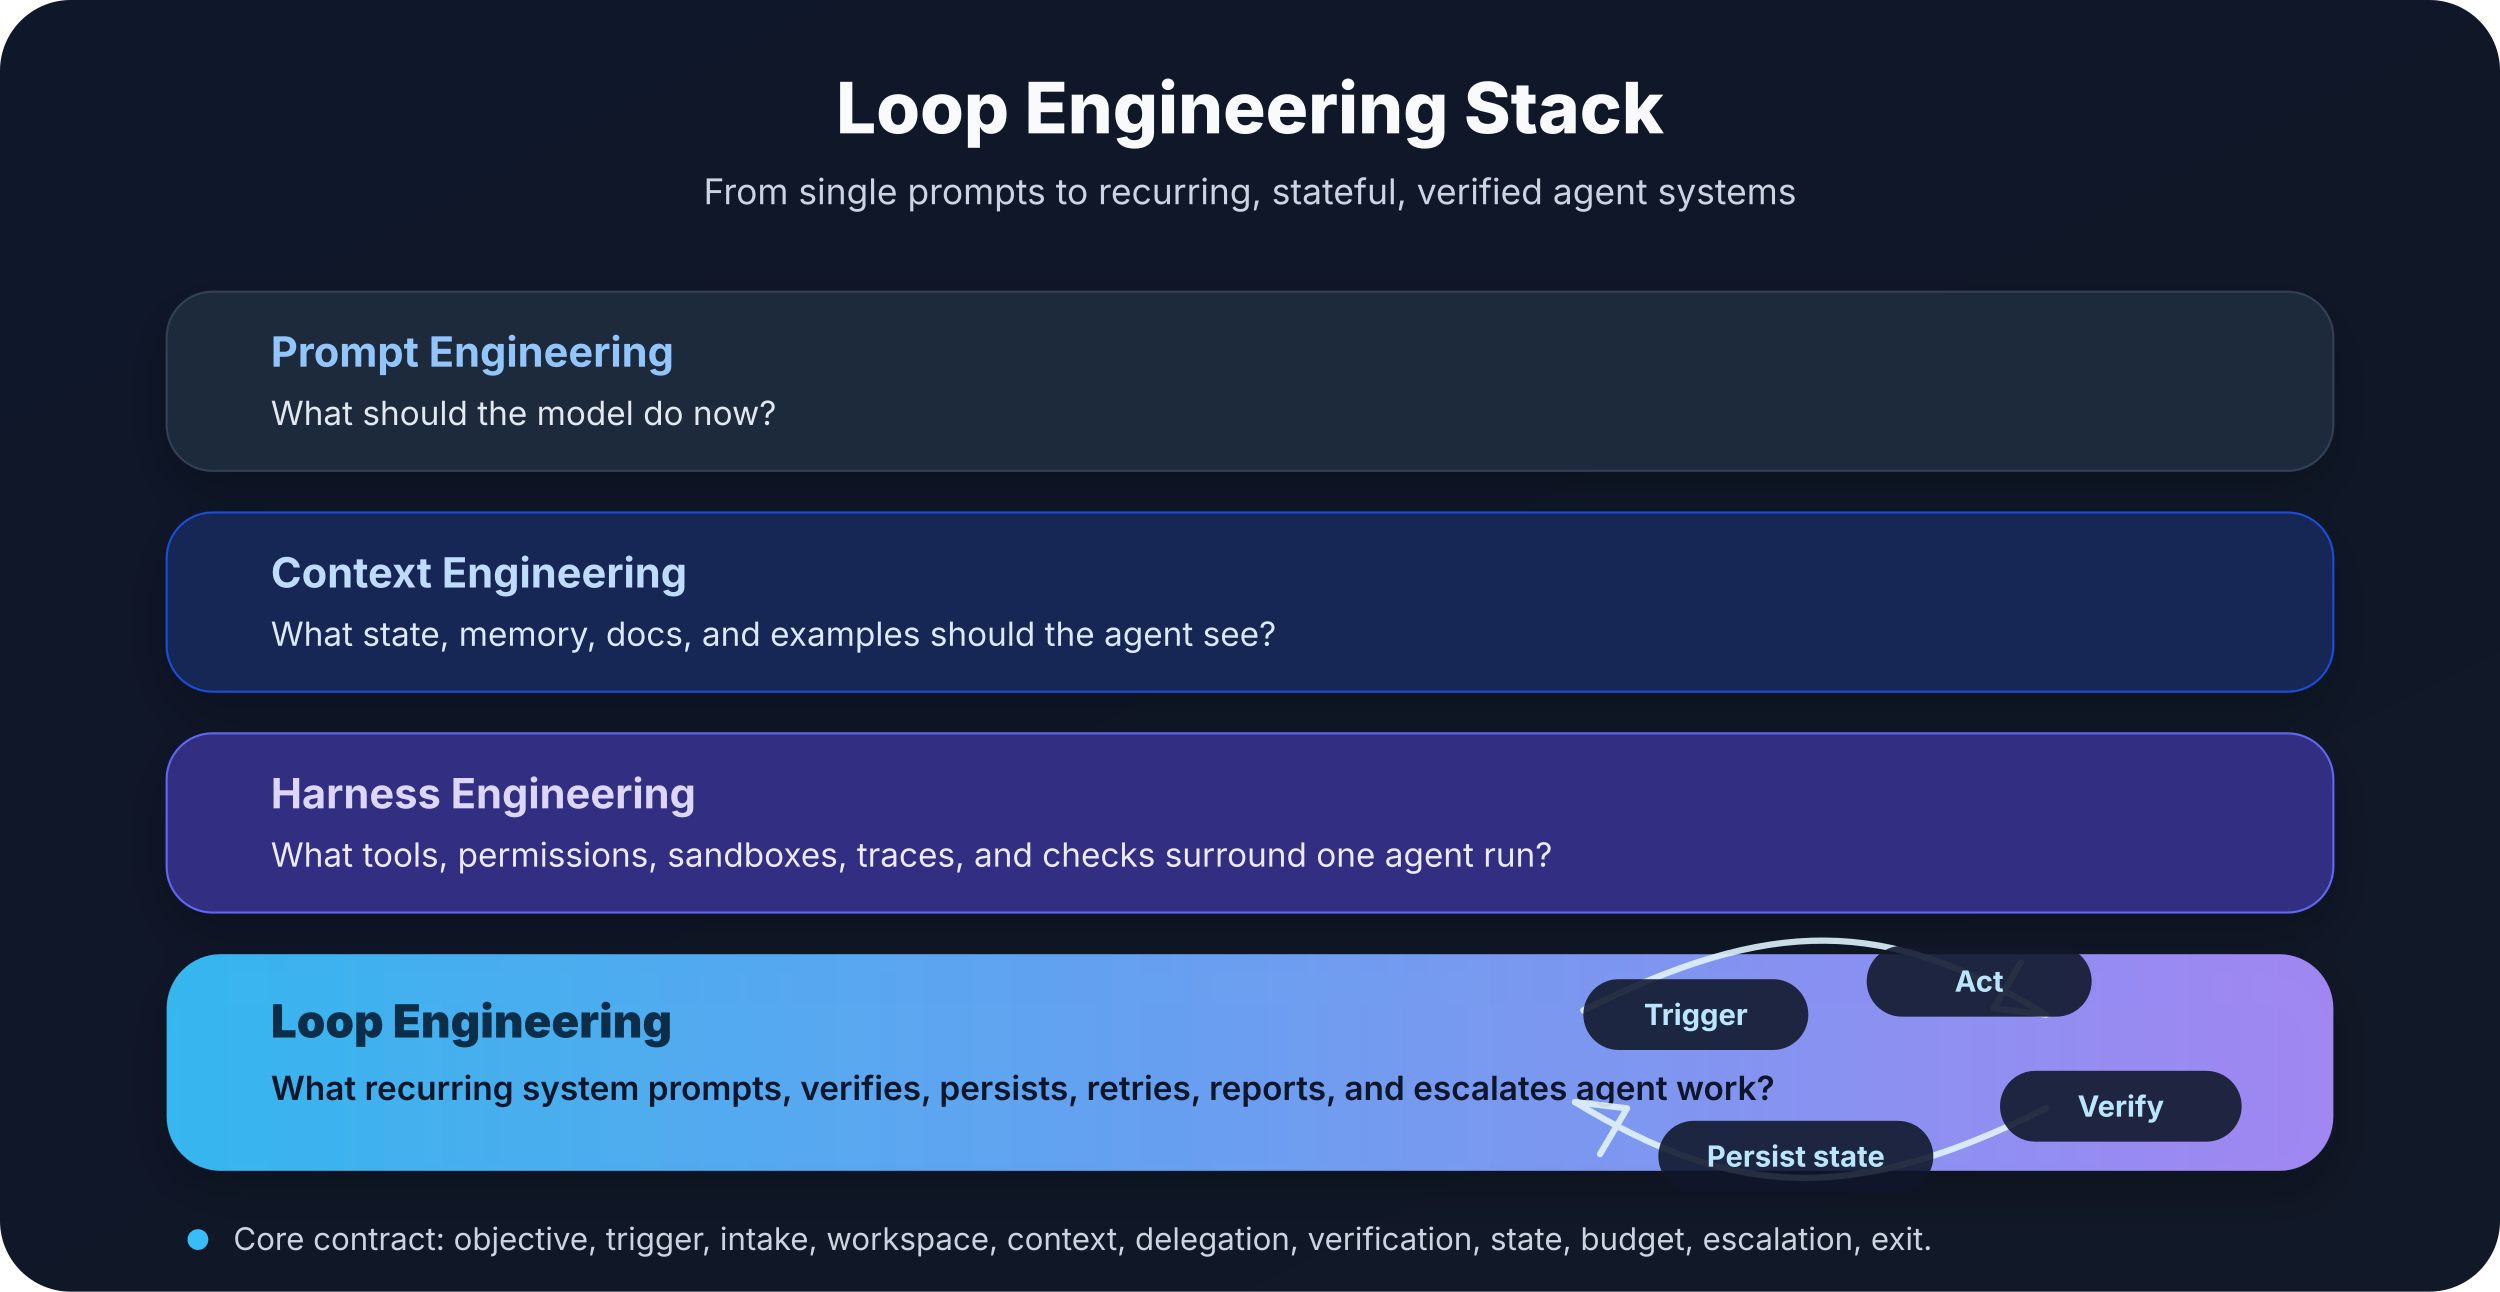
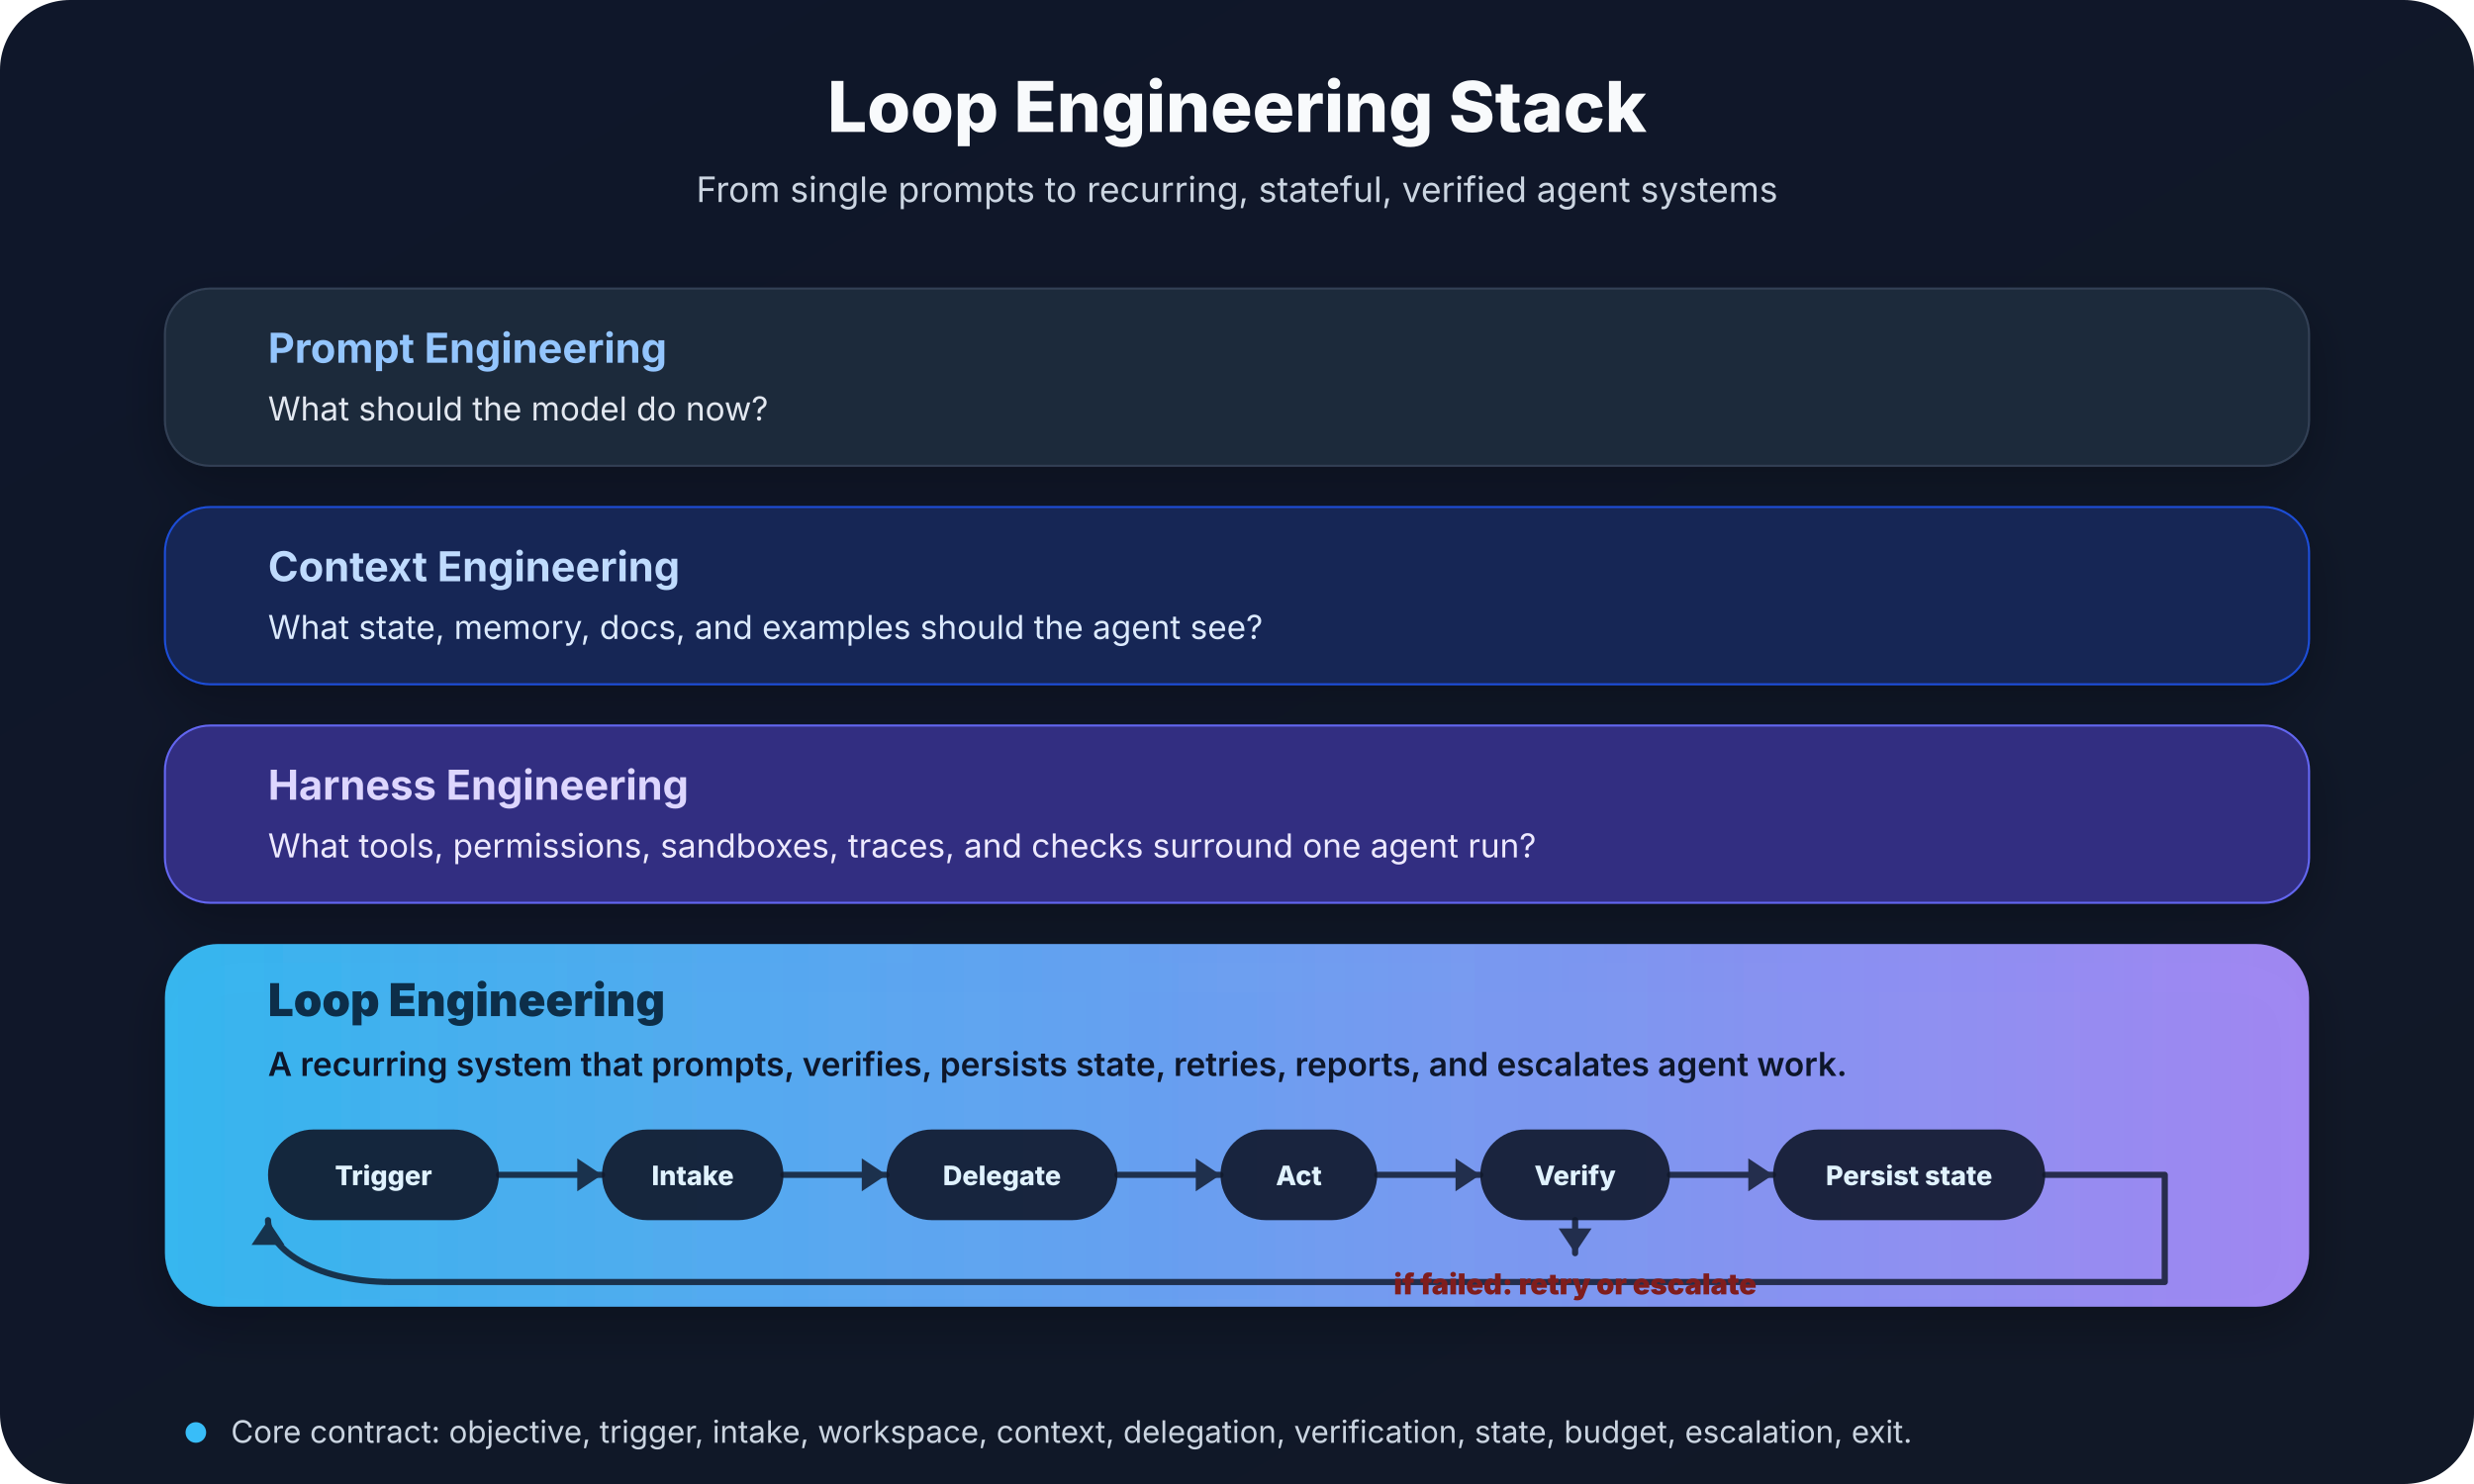
- <svg xmlns="http://www.w3.org/2000/svg" width="1200" height="620" viewBox="0 0 1200 620" role="img" aria-labelledby="title desc">
+ <svg xmlns="http://www.w3.org/2000/svg" width="1200" height="720" viewBox="0 0 1200 720" role="img" aria-labelledby="title desc">
  <defs>
    <linearGradient id="bg" x1="0" y1="0" x2="1" y2="1">
      <stop offset="0%" stop-color="#0f172a" />
      <stop offset="100%" stop-color="#111827" />
    </linearGradient>
    <linearGradient id="loop" x1="0" y1="0" x2="1" y2="0">
      <stop offset="0%" stop-color="#38bdf8" />
      <stop offset="100%" stop-color="#a78bfa" />
    </linearGradient>
    <filter id="shadow" x="-20%" y="-20%" width="140%" height="140%">
      <feDropShadow dx="0" dy="10" stdDeviation="12" flood-color="#000000" flood-opacity="0.25" />
    </filter>
  </defs>
-   <rect width="1200" height="620" rx="34" fill="url(#bg)" />
+   <rect width="1200" height="720" rx="34" fill="url(#bg)" />
  <text x="600" y="64" text-anchor="middle" fill="#f8fafc" font-family="Inter, ui-sans-serif, system-ui, -apple-system, Segoe UI, sans-serif" font-size="34" font-weight="800">Loop Engineering Stack</text>
  <text x="600" y="98" text-anchor="middle" fill="#cbd5e1" font-family="Inter, ui-sans-serif, system-ui, -apple-system, Segoe UI, sans-serif" font-size="17">From single prompts to recurring, stateful, verified agent systems</text>
  <g filter="url(#shadow)">
    <rect x="80" y="140" width="1040" height="86" rx="22" fill="#1e293b" stroke="#334155" />
    <text x="130" y="176" fill="#93c5fd" font-family="Inter, ui-sans-serif, system-ui, -apple-system, Segoe UI, sans-serif" font-size="20" font-weight="700">Prompt Engineering</text>
    <text x="130" y="204" fill="#e2e8f0" font-family="Inter, ui-sans-serif, system-ui, -apple-system, Segoe UI, sans-serif" font-size="16">What should the model do now?</text>
    <rect x="80" y="246" width="1040" height="86" rx="22" fill="#172554" stroke="#1d4ed8" />
    <text x="130" y="282" fill="#bfdbfe" font-family="Inter, ui-sans-serif, system-ui, -apple-system, Segoe UI, sans-serif" font-size="20" font-weight="700">Context Engineering</text>
    <text x="130" y="310" fill="#dbeafe" font-family="Inter, ui-sans-serif, system-ui, -apple-system, Segoe UI, sans-serif" font-size="16">What state, memory, docs, and examples should the agent see?</text>
    <rect x="80" y="352" width="1040" height="86" rx="22" fill="#312e81" stroke="#6366f1" />
    <text x="130" y="388" fill="#ddd6fe" font-family="Inter, ui-sans-serif, system-ui, -apple-system, Segoe UI, sans-serif" font-size="20" font-weight="700">Harness Engineering</text>
    <text x="130" y="416" fill="#ede9fe" font-family="Inter, ui-sans-serif, system-ui, -apple-system, Segoe UI, sans-serif" font-size="16">What tools, permissions, sandboxes, traces, and checks surround one agent run?</text>
-     <rect x="80" y="458" width="1040" height="104" rx="26" fill="url(#loop)" opacity="0.95" />
-     <text x="130" y="498" fill="#082f49" font-family="Inter, ui-sans-serif, system-ui, -apple-system, Segoe UI, sans-serif" font-size="22" font-weight="900">Loop Engineering</text>
-     <text x="130" y="528" fill="#0f172a" font-family="Inter, ui-sans-serif, system-ui, -apple-system, Segoe UI, sans-serif" font-size="16" font-weight="600">What recurring system prompts, verifies, persists, retries, reports, and escalates agent work?</text>
+     <rect x="80" y="458" width="1040" height="176" rx="26" fill="url(#loop)" opacity="0.95" />
+     <text x="130" y="493" fill="#082f49" font-family="Inter, ui-sans-serif, system-ui, -apple-system, Segoe UI, sans-serif" font-size="22" font-weight="900">Loop Engineering</text>
+     <text x="130" y="522" fill="#0f172a" font-family="Inter, ui-sans-serif, system-ui, -apple-system, Segoe UI, sans-serif" font-size="16" font-weight="600">A recurring system that prompts, verifies, persists state, retries, reports, and escalates agent work.</text>
  </g>
-   <g fill="none" stroke="#e0f2fe" stroke-width="3" stroke-linecap="round" stroke-linejoin="round" opacity="0.9">
-     <path d="M760 485 C850 440 905 440 982 487" />
-     <path d="M982 487 l-25 -3 l13 -22" />
-     <path d="M982 532 C890 578 833 576 756 529" />
-     <path d="M756 529 l25 3 l-13 22" />
+   <g fill="none" stroke="#0f172a" stroke-width="3" stroke-linecap="round" stroke-linejoin="round" opacity="0.82">
+     <path d="M242 570 H292" />
+     <path d="M292 570 l-12 -8 v16 Z" fill="#0f172a" stroke="none" />
+     <path d="M380 570 H430" />
+     <path d="M430 570 l-12 -8 v16 Z" fill="#0f172a" stroke="none" />
+     <path d="M542 570 H592" />
+     <path d="M592 570 l-12 -8 v16 Z" fill="#0f172a" stroke="none" />
+     <path d="M668 570 H718" />
+     <path d="M718 570 l-12 -8 v16 Z" fill="#0f172a" stroke="none" />
+     <path d="M810 570 H860" />
+     <path d="M860 570 l-12 -8 v16 Z" fill="#0f172a" stroke="none" />
+     <path d="M992 570 H1050 V622 H190 C150 622 130 604 130 592" />
+     <path d="M130 592 l-8 12 h16 Z" fill="#0f172a" stroke="none" />
+     <path d="M764 592 V608" />
+     <path d="M764 608 l-8 -12 h16 Z" fill="#0f172a" stroke="none" />
  </g>
-   <g font-family="Inter, ui-sans-serif, system-ui, -apple-system, Segoe UI, sans-serif" font-size="14" font-weight="700">
-     <rect x="760" y="470" width="108" height="34" rx="17" fill="#0f172a" opacity="0.88" />
-     <text x="814" y="492" text-anchor="middle" fill="#bae6fd">Trigger</text>
-     <rect x="896" y="454" width="108" height="34" rx="17" fill="#0f172a" opacity="0.88" />
-     <text x="950" y="476" text-anchor="middle" fill="#bae6fd">Act</text>
-     <rect x="960" y="514" width="116" height="34" rx="17" fill="#0f172a" opacity="0.88" />
-     <text x="1018" y="536" text-anchor="middle" fill="#bae6fd">Verify</text>
-     <rect x="796" y="538" width="132" height="34" rx="17" fill="#0f172a" opacity="0.88" />
-     <text x="862" y="560" text-anchor="middle" fill="#bae6fd">Persist state</text>
+   <g font-family="Inter, ui-sans-serif, system-ui, -apple-system, Segoe UI, sans-serif" font-size="13" font-weight="800">
+     <rect x="130" y="548" width="112" height="44" rx="22" fill="#0f172a" opacity="0.9" />
+     <text x="186" y="575" text-anchor="middle" fill="#e0f2fe">Trigger</text>
+     <rect x="292" y="548" width="88" height="44" rx="22" fill="#0f172a" opacity="0.9" />
+     <text x="336" y="575" text-anchor="middle" fill="#e0f2fe">Intake</text>
+     <rect x="430" y="548" width="112" height="44" rx="22" fill="#0f172a" opacity="0.9" />
+     <text x="486" y="575" text-anchor="middle" fill="#e0f2fe">Delegate</text>
+     <rect x="592" y="548" width="76" height="44" rx="22" fill="#0f172a" opacity="0.9" />
+     <text x="630" y="575" text-anchor="middle" fill="#e0f2fe">Act</text>
+     <rect x="718" y="548" width="92" height="44" rx="22" fill="#0f172a" opacity="0.9" />
+     <text x="764" y="575" text-anchor="middle" fill="#e0f2fe">Verify</text>
+     <rect x="860" y="548" width="132" height="44" rx="22" fill="#0f172a" opacity="0.9" />
+     <text x="926" y="575" text-anchor="middle" fill="#e0f2fe">Persist state</text>
+     <text x="764" y="628" text-anchor="middle" fill="#7f1d1d" font-size="14" font-weight="900">if failed: retry or escalate</text>
  </g>
  <g font-family="Inter, ui-sans-serif, system-ui, -apple-system, Segoe UI, sans-serif" font-size="15">
-     <circle cx="95" cy="595" r="5" fill="#38bdf8" />
-     <text x="112" y="600" fill="#cbd5e1">Core contract: objective, trigger, intake, workspace, context, delegation, verification, state, budget, escalation, exit.</text>
+     <circle cx="95" cy="695" r="5" fill="#38bdf8" />
+     <text x="112" y="700" fill="#cbd5e1">Core contract: objective, trigger, intake, workspace, context, delegation, verification, state, budget, escalation, exit.</text>
  </g>
</svg>
